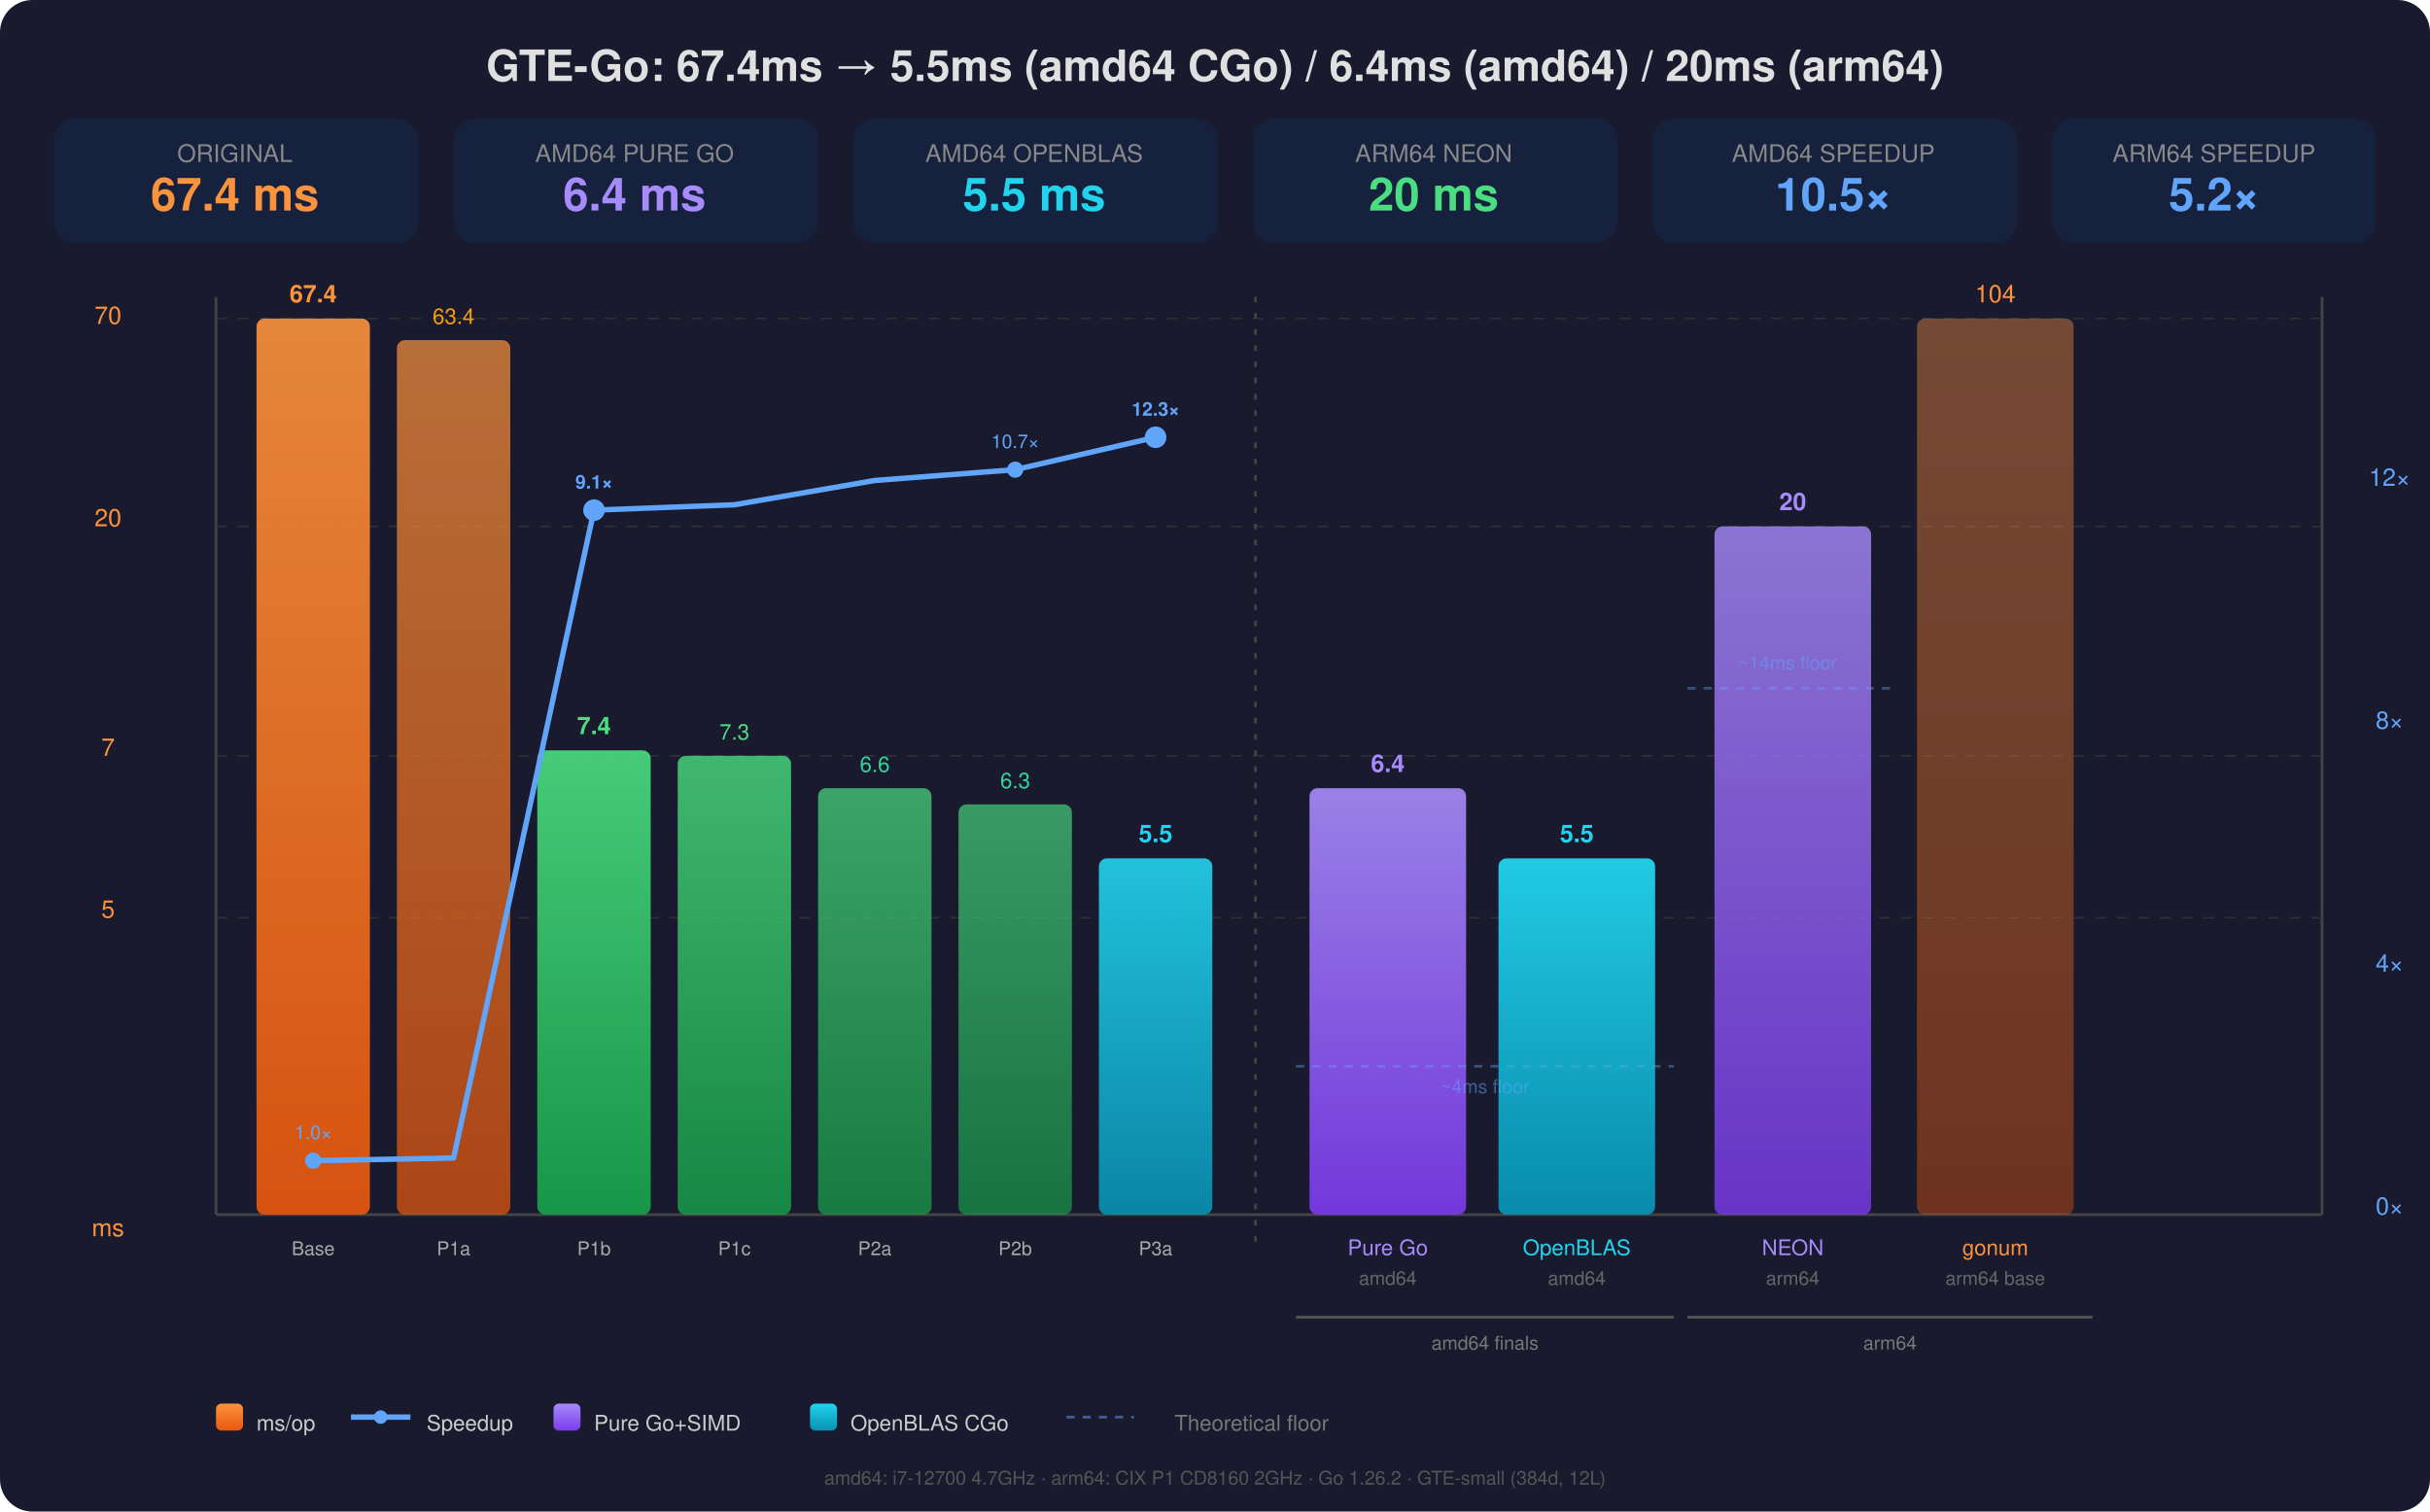
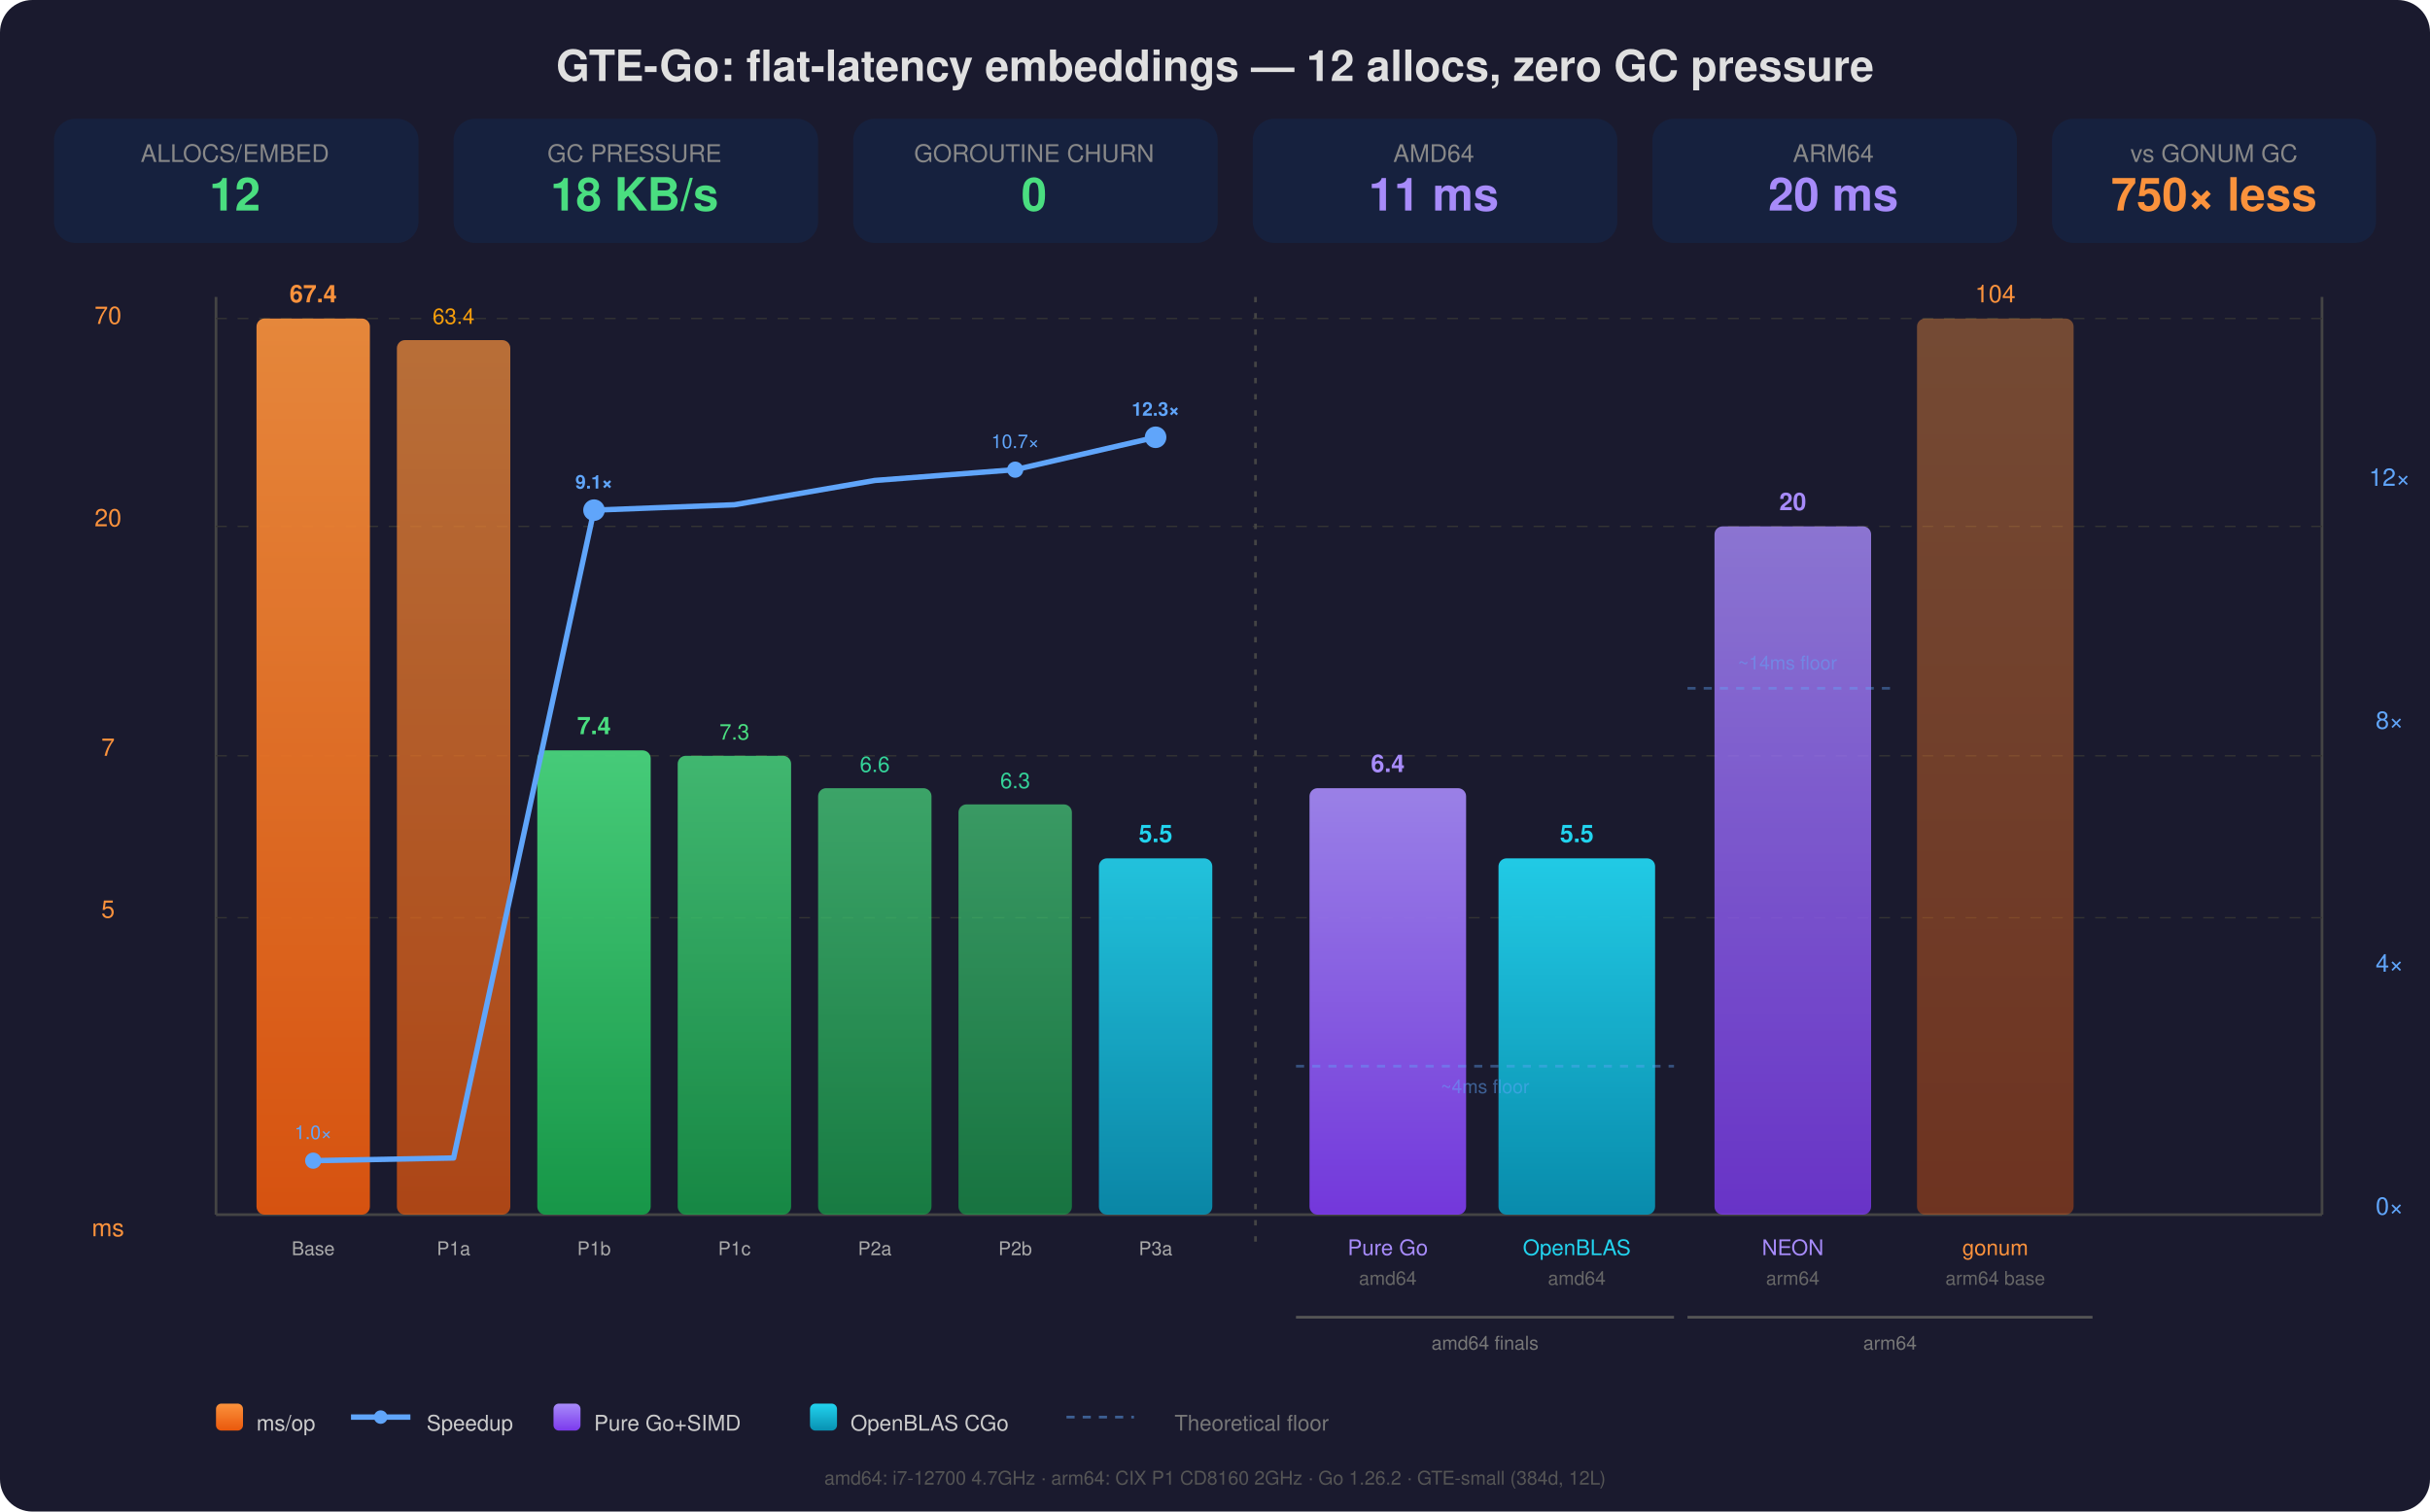
<svg xmlns="http://www.w3.org/2000/svg" viewBox="0 0 900 560" font-family="-apple-system,Helvetica,Arial,sans-serif">
  <defs>
    <linearGradient id="g1" x1="0" y1="0" x2="0" y2="1">
      <stop offset="0%" stop-color="#fb923c" />
      <stop offset="100%" stop-color="#ea580c" />
    </linearGradient>
    <linearGradient id="g2" x1="0" y1="0" x2="0" y2="1">
      <stop offset="0%" stop-color="#4ade80" />
      <stop offset="100%" stop-color="#16a34a" />
    </linearGradient>
    <linearGradient id="g3" x1="0" y1="0" x2="0" y2="1">
      <stop offset="0%" stop-color="#22d3ee" />
      <stop offset="100%" stop-color="#0891b2" />
    </linearGradient>
    <linearGradient id="g4" x1="0" y1="0" x2="0" y2="1">
      <stop offset="0%" stop-color="#a78bfa" />
      <stop offset="100%" stop-color="#7c3aed" />
    </linearGradient>
  </defs>
  <rect width="900" height="560" rx="12" fill="#1a1a2e" />
-   <text x="450" y="30" text-anchor="middle" font-size="16" font-weight="bold" fill="#e0e0e0">GTE-Go: 67.4ms → 5.5ms (amd64 CGo) / 6.4ms (amd64) / 20ms (arm64)</text>
+   <text x="450" y="30" text-anchor="middle" font-size="16" font-weight="bold" fill="#e0e0e0">GTE-Go: flat-latency embeddings — 12 allocs, zero GC pressure</text>
  <rect x="20" y="44" width="135" height="46" rx="8" fill="#16213e" />
-   <text x="87" y="60" text-anchor="middle" font-size="9" fill="#888">ORIGINAL</text>
-   <text x="87" y="78" text-anchor="middle" font-size="17" font-weight="bold" fill="#fb923c">67.4 ms</text>
+   <text x="87" y="60" text-anchor="middle" font-size="9" fill="#888">ALLOCS/EMBED</text>
+   <text x="87" y="78" text-anchor="middle" font-size="17" font-weight="bold" fill="#4ade80">12</text>
  <rect x="168" y="44" width="135" height="46" rx="8" fill="#16213e" />
-   <text x="235" y="60" text-anchor="middle" font-size="9" fill="#888">AMD64 PURE GO</text>
-   <text x="235" y="78" text-anchor="middle" font-size="17" font-weight="bold" fill="#a78bfa">6.4 ms</text>
+   <text x="235" y="60" text-anchor="middle" font-size="9" fill="#888">GC PRESSURE</text>
+   <text x="235" y="78" text-anchor="middle" font-size="17" font-weight="bold" fill="#4ade80">18 KB/s</text>
  <rect x="316" y="44" width="135" height="46" rx="8" fill="#16213e" />
-   <text x="383" y="60" text-anchor="middle" font-size="9" fill="#888">AMD64 OPENBLAS</text>
-   <text x="383" y="78" text-anchor="middle" font-size="17" font-weight="bold" fill="#22d3ee">5.5 ms</text>
+   <text x="383" y="60" text-anchor="middle" font-size="9" fill="#888">GOROUTINE CHURN</text>
+   <text x="383" y="78" text-anchor="middle" font-size="17" font-weight="bold" fill="#4ade80">0</text>
  <rect x="464" y="44" width="135" height="46" rx="8" fill="#16213e" />
-   <text x="531" y="60" text-anchor="middle" font-size="9" fill="#888">ARM64 NEON</text>
-   <text x="531" y="78" text-anchor="middle" font-size="17" font-weight="bold" fill="#4ade80">20 ms</text>
+   <text x="531" y="60" text-anchor="middle" font-size="9" fill="#888">AMD64</text>
+   <text x="531" y="78" text-anchor="middle" font-size="17" font-weight="bold" fill="#a78bfa">11 ms</text>
  <rect x="612" y="44" width="135" height="46" rx="8" fill="#16213e" />
-   <text x="679" y="60" text-anchor="middle" font-size="9" fill="#888">AMD64 SPEEDUP</text>
-   <text x="679" y="78" text-anchor="middle" font-size="17" font-weight="bold" fill="#60a5fa">10.5×</text>
+   <text x="679" y="60" text-anchor="middle" font-size="9" fill="#888">ARM64</text>
+   <text x="679" y="78" text-anchor="middle" font-size="17" font-weight="bold" fill="#a78bfa">20 ms</text>
  <rect x="760" y="44" width="120" height="46" rx="8" fill="#16213e" />
-   <text x="820" y="60" text-anchor="middle" font-size="9" fill="#888">ARM64 SPEEDUP</text>
-   <text x="820" y="78" text-anchor="middle" font-size="17" font-weight="bold" fill="#60a5fa">5.2×</text>
+   <text x="820" y="60" text-anchor="middle" font-size="9" fill="#888">vs GONUM GC</text>
+   <text x="820" y="78" text-anchor="middle" font-size="17" font-weight="bold" fill="#fb923c">750× less</text>
  <line x1="80" y1="110" x2="80" y2="450" stroke="#444" />
  <text x="40" y="120" font-size="9" fill="#fb923c" text-anchor="middle">70</text>
  <text x="40" y="195" font-size="9" fill="#fb923c" text-anchor="middle">20</text>
  <text x="40" y="280" font-size="9" fill="#fb923c" text-anchor="middle">7</text>
  <text x="40" y="340" font-size="9" fill="#fb923c" text-anchor="middle">5</text>
  <text x="40" y="458" font-size="9" fill="#fb923c" text-anchor="middle">ms</text>
  <line x1="860" y1="110" x2="860" y2="450" stroke="#444" />
  <text x="885" y="450" font-size="9" fill="#60a5fa" text-anchor="middle">0×</text>
  <text x="885" y="360" font-size="9" fill="#60a5fa" text-anchor="middle">4×</text>
  <text x="885" y="270" font-size="9" fill="#60a5fa" text-anchor="middle">8×</text>
  <text x="885" y="180" font-size="9" fill="#60a5fa" text-anchor="middle">12×</text>
  <line x1="80" y1="118" x2="860" y2="118" stroke="#333" stroke-width="0.5" stroke-dasharray="4,4" />
  <line x1="80" y1="195" x2="860" y2="195" stroke="#333" stroke-width="0.5" stroke-dasharray="4,4" />
  <line x1="80" y1="280" x2="860" y2="280" stroke="#333" stroke-width="0.5" stroke-dasharray="4,4" />
  <line x1="80" y1="340" x2="860" y2="340" stroke="#333" stroke-width="0.5" stroke-dasharray="4,4" />
  <line x1="80" y1="450" x2="860" y2="450" stroke="#444" />
  <rect x="95" y="118" width="42" height="332" rx="3" fill="url(#g1)" opacity="0.9" />
  <text x="116" y="112" text-anchor="middle" font-size="9" font-weight="bold" fill="#fb923c">67.4</text>
  <rect x="147" y="126" width="42" height="324" rx="3" fill="url(#g1)" opacity="0.7" />
  <text x="168" y="120" text-anchor="middle" font-size="8" fill="#f59e0b">63.4</text>
  <rect x="199" y="278" width="42" height="172" rx="3" fill="url(#g2)" opacity="0.9" />
  <text x="220" y="272" text-anchor="middle" font-size="9" font-weight="bold" fill="#4ade80">7.4</text>
  <rect x="251" y="280" width="42" height="170" rx="3" fill="url(#g2)" opacity="0.8" />
  <text x="272" y="274" text-anchor="middle" font-size="8" fill="#4ade80">7.3</text>
  <rect x="303" y="292" width="42" height="158" rx="3" fill="url(#g2)" opacity="0.7" />
  <text x="324" y="286" text-anchor="middle" font-size="8" fill="#34d399">6.6</text>
  <rect x="355" y="298" width="42" height="152" rx="3" fill="url(#g2)" opacity="0.65" />
  <text x="376" y="292" text-anchor="middle" font-size="8" fill="#34d399">6.3</text>
  <rect x="407" y="318" width="42" height="132" rx="3" fill="url(#g3)" opacity="0.9" />
  <text x="428" y="312" text-anchor="middle" font-size="9" font-weight="bold" fill="#22d3ee">5.5</text>
  <line x1="465" y1="110" x2="465" y2="460" stroke="#444" stroke-dasharray="2,4" />
  <rect x="485" y="292" width="58" height="158" rx="3" fill="url(#g4)" opacity="0.9" />
  <text x="514" y="286" text-anchor="middle" font-size="9" font-weight="bold" fill="#a78bfa">6.4</text>
  <text x="514" y="465" text-anchor="middle" font-size="8" fill="#a78bfa">Pure Go</text>
  <text x="514" y="476" text-anchor="middle" font-size="7" fill="#666">amd64</text>
  <rect x="555" y="318" width="58" height="132" rx="3" fill="url(#g3)" opacity="0.95" />
  <text x="584" y="312" text-anchor="middle" font-size="9" font-weight="bold" fill="#22d3ee">5.5</text>
  <text x="584" y="465" text-anchor="middle" font-size="8" fill="#22d3ee">OpenBLAS</text>
  <text x="584" y="476" text-anchor="middle" font-size="7" fill="#666">amd64</text>
  <rect x="635" y="195" width="58" height="255" rx="3" fill="url(#g4)" opacity="0.8" />
  <text x="664" y="189" text-anchor="middle" font-size="9" font-weight="bold" fill="#a78bfa">20</text>
  <text x="664" y="465" text-anchor="middle" font-size="8" fill="#a78bfa">NEON</text>
  <text x="664" y="476" text-anchor="middle" font-size="7" fill="#666">arm64</text>
  <rect x="710" y="118" width="58" height="332" rx="3" fill="url(#g1)" opacity="0.4" />
  <text x="739" y="112" text-anchor="middle" font-size="9" fill="#fb923c">104</text>
  <text x="739" y="465" text-anchor="middle" font-size="8" fill="#fb923c">gonum</text>
  <text x="739" y="476" text-anchor="middle" font-size="7" fill="#666">arm64 base</text>
  <line x1="480" y1="395" x2="620" y2="395" stroke="#60a5fa" stroke-width="1" stroke-dasharray="3,3" opacity="0.4" />
  <text x="550" y="405" text-anchor="middle" font-size="7" fill="#60a5fa" opacity="0.5">~4ms floor</text>
  <line x1="625" y1="255" x2="700" y2="255" stroke="#60a5fa" stroke-width="1" stroke-dasharray="3,3" opacity="0.4" />
  <text x="662" y="248" text-anchor="middle" font-size="7" fill="#60a5fa" opacity="0.5">~14ms floor</text>
  <polyline fill="none" stroke="#60a5fa" stroke-width="2" stroke-linejoin="round" points="116,430 168,429 220,189 272,187 324,178 376,174 428,162" />
  <circle cx="116" cy="430" r="3" fill="#60a5fa" />
  <circle cx="220" cy="189" r="4" fill="#60a5fa" />
  <circle cx="376" cy="174" r="3" fill="#60a5fa" />
  <circle cx="428" cy="162" r="4" fill="#60a5fa" />
  <text x="116" y="422" text-anchor="middle" font-size="7" fill="#60a5fa">1.0×</text>
  <text x="220" y="181" text-anchor="middle" font-size="7" font-weight="bold" fill="#60a5fa">9.1×</text>
  <text x="376" y="166" text-anchor="middle" font-size="7" fill="#60a5fa">10.7×</text>
  <text x="428" y="154" text-anchor="middle" font-size="7" font-weight="bold" fill="#60a5fa">12.3×</text>
  <line x1="480" y1="488" x2="620" y2="488" stroke="#555" />
  <text x="550" y="500" text-anchor="middle" font-size="7" fill="#777">amd64 finals</text>
  <line x1="625" y1="488" x2="775" y2="488" stroke="#555" />
  <text x="700" y="500" text-anchor="middle" font-size="7" fill="#777">arm64</text>
  <text x="116" y="465" text-anchor="middle" font-size="7" fill="#aaa">Base</text>
  <text x="168" y="465" text-anchor="middle" font-size="7" fill="#aaa">P1a</text>
  <text x="220" y="465" text-anchor="middle" font-size="7" fill="#aaa">P1b</text>
  <text x="272" y="465" text-anchor="middle" font-size="7" fill="#aaa">P1c</text>
  <text x="324" y="465" text-anchor="middle" font-size="7" fill="#aaa">P2a</text>
  <text x="376" y="465" text-anchor="middle" font-size="7" fill="#aaa">P2b</text>
  <text x="428" y="465" text-anchor="middle" font-size="7" fill="#aaa">P3a</text>
  <rect x="80" y="520" width="10" height="10" rx="2" fill="url(#g1)" />
  <text x="95" y="530" font-size="8" fill="#ccc">ms/op</text>
  <line x1="130" y1="525" x2="152" y2="525" stroke="#60a5fa" stroke-width="2" />
  <circle cx="141" cy="525" r="2.5" fill="#60a5fa" />
  <text x="158" y="530" font-size="8" fill="#ccc">Speedup</text>
  <rect x="205" y="520" width="10" height="10" rx="2" fill="url(#g4)" />
  <text x="220" y="530" font-size="8" fill="#ccc">Pure Go+SIMD</text>
  <rect x="300" y="520" width="10" height="10" rx="2" fill="url(#g3)" />
  <text x="315" y="530" font-size="8" fill="#ccc">OpenBLAS CGo</text>
  <line x1="395" y1="525" x2="420" y2="525" stroke="#60a5fa" stroke-width="1" stroke-dasharray="3,3" opacity="0.5" />
  <text x="435" y="530" font-size="8" fill="#777">Theoretical floor</text>
  <text x="450" y="550" text-anchor="middle" font-size="7" fill="#555">amd64: i7-12700 4.7GHz · arm64: CIX P1 CD8160 2GHz · Go 1.26.2 · GTE-small (384d, 12L)</text>
</svg>
